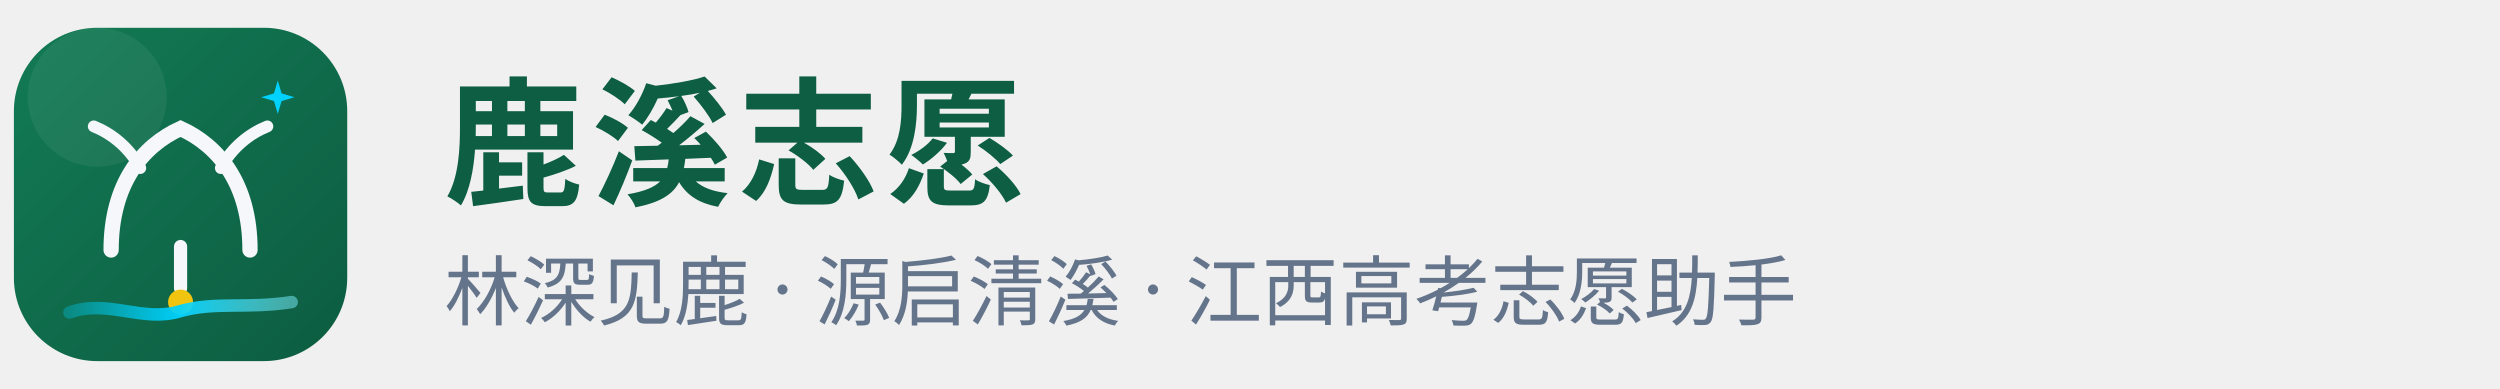
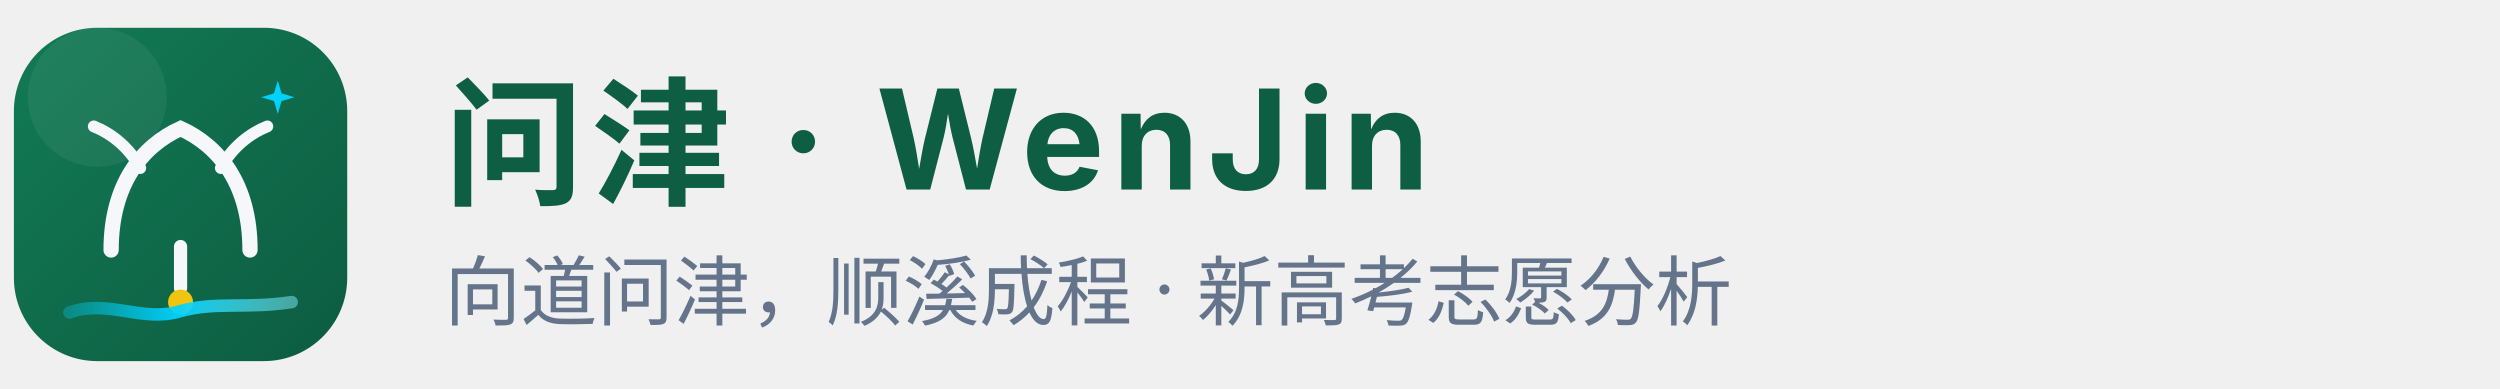
- <svg xmlns="http://www.w3.org/2000/svg" viewBox="0 0 360 56" role="img" aria-label="鹿溪志愿">
+ <svg xmlns="http://www.w3.org/2000/svg" viewBox="0 0 360 56" role="img" aria-label="问津 · WenJin">
  <defs>
    <linearGradient id="tile" x1="4" y1="4" x2="48" y2="48" gradientUnits="userSpaceOnUse">
      <stop offset="0%" stop-color="#127A55" />
      <stop offset="100%" stop-color="#0D5E42" />
    </linearGradient>
    <linearGradient id="stream" x1="10" y1="40" x2="42" y2="42" gradientUnits="userSpaceOnUse">
      <stop offset="0%" stop-color="#00D2FF" stop-opacity="0.3" />
      <stop offset="50%" stop-color="#00D2FF" stop-opacity="0.95" />
      <stop offset="100%" stop-color="#7CF0FF" stop-opacity="0.5" />
    </linearGradient>
  </defs>
  <rect x="2" y="4" width="48" height="48" rx="12" fill="url(#tile)" />
  <circle cx="14" cy="14" r="10" fill="#fff" opacity="0.06" />
  <path d="M16 36 C16 26.5, 20.5 21, 26 18.5 C31.5 21, 36 26.5, 36 36" fill="none" stroke="#F5F7FA" stroke-width="2.2" stroke-linecap="round" />
  <path d="M20.2 24.2 C18.6 21.2, 16 19.2, 13.5 18.2" fill="none" stroke="#F5F7FA" stroke-width="1.7" stroke-linecap="round" />
  <path d="M31.8 24.2 C33.4 21.2, 36 19.2, 38.5 18.2" fill="none" stroke="#F5F7FA" stroke-width="1.7" stroke-linecap="round" />
  <path d="M26 35.5 L26 41.5" fill="none" stroke="#F5F7FA" stroke-width="1.9" stroke-linecap="round" />
  <circle cx="26" cy="43.5" r="1.8" fill="#F1C40F" />
  <path d="M10 45 C15.5 43, 20.5 46.5, 26 44.8 C31 43.4, 35.5 44.5, 42 43.5" fill="none" stroke="url(#stream)" stroke-width="1.8" stroke-linecap="round" />
  <g transform="translate(40 14)">
    <path d="M0-2.4 L0.55-0.55 L2.4 0 L0.55 0.55 L0 2.4 L-0.55 0.55 L-2.4 0 L-0.55-0.55 Z" fill="#00D2FF" />
  </g>
-   <text x="64" y="28" fill="#0D5E42" font-family="system-ui,-apple-system,'PingFang SC','Segoe UI',sans-serif" font-size="20" font-weight="700" letter-spacing="0.06em">鹿溪志愿</text>
-   <text x="64" y="46" fill="#64748B" font-family="system-ui,-apple-system,'PingFang SC','Segoe UI',sans-serif" font-size="11">林深见鹿 · 源启清溪 · 江西高考志愿助手</text>
+   <text x="64" y="28" fill="#0D5E42" font-family="system-ui,-apple-system,'PingFang SC','Segoe UI',sans-serif" font-size="20" font-weight="700" letter-spacing="0.06em">问津 · WenJin</text>
+   <text x="64" y="46" fill="#64748B" font-family="system-ui,-apple-system,'PingFang SC','Segoe UI',sans-serif" font-size="11">向道问津，顺溪成程 · 新高考志愿分析</text>
</svg>
